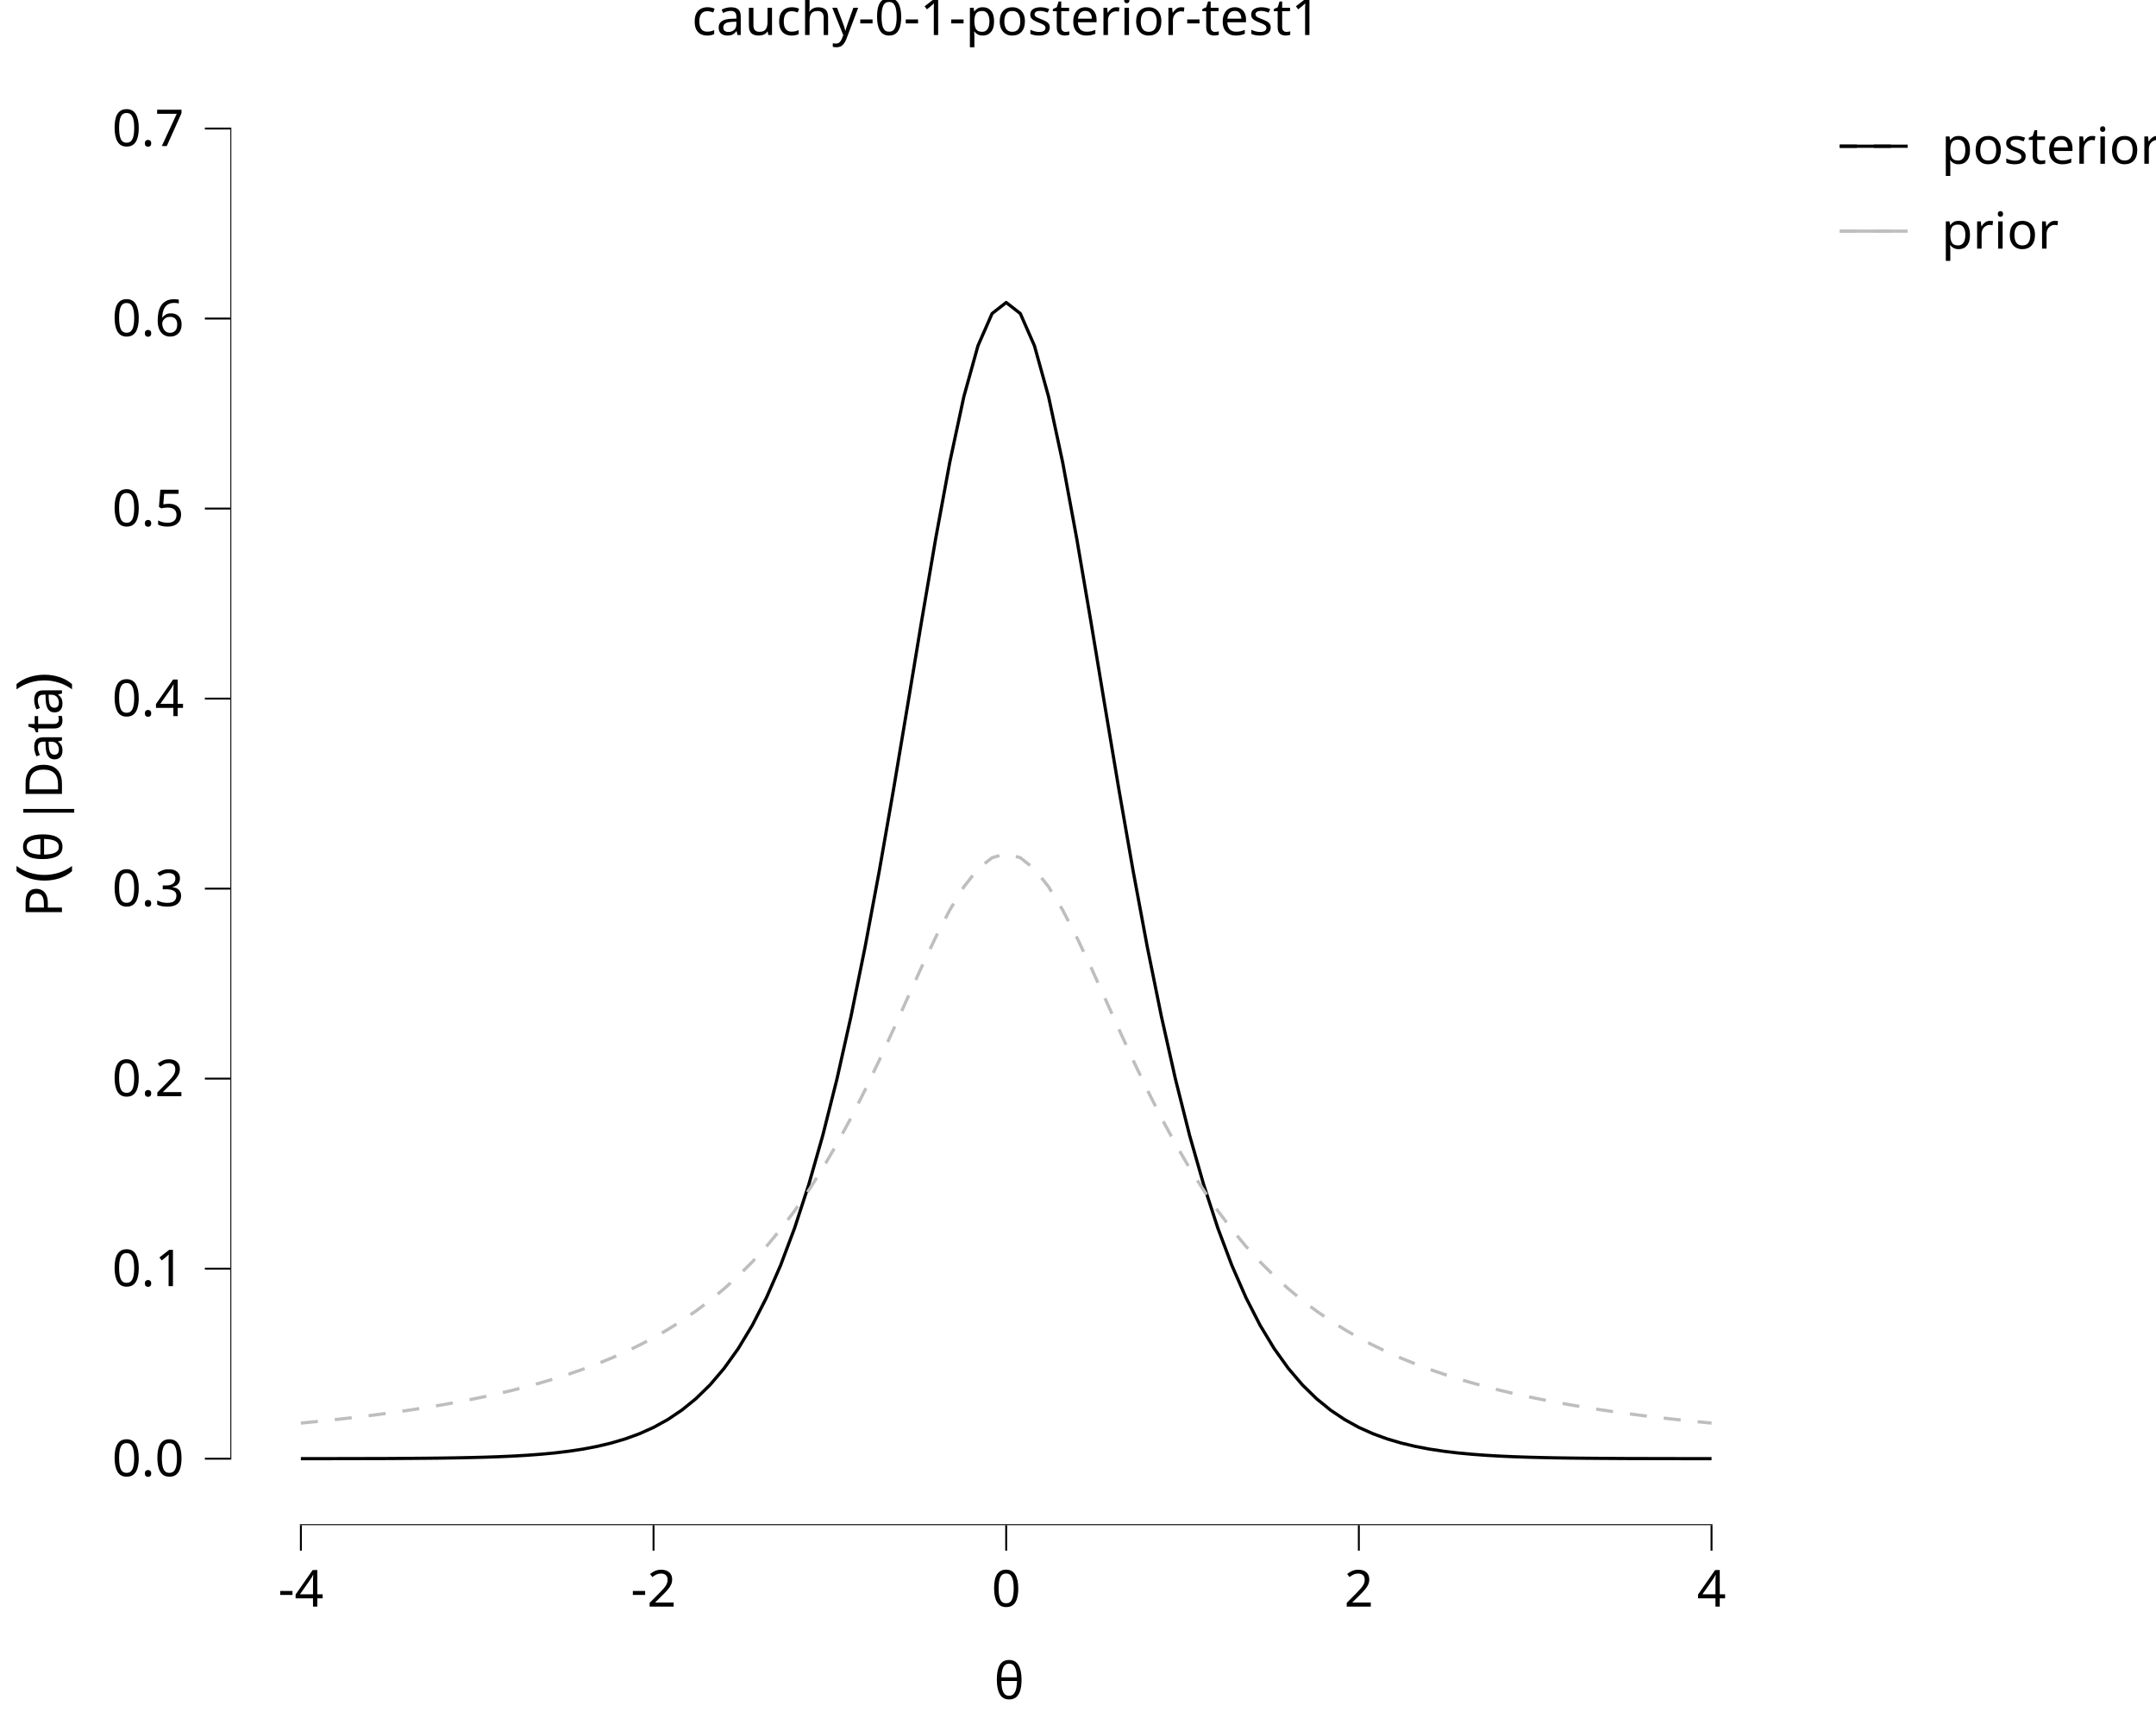
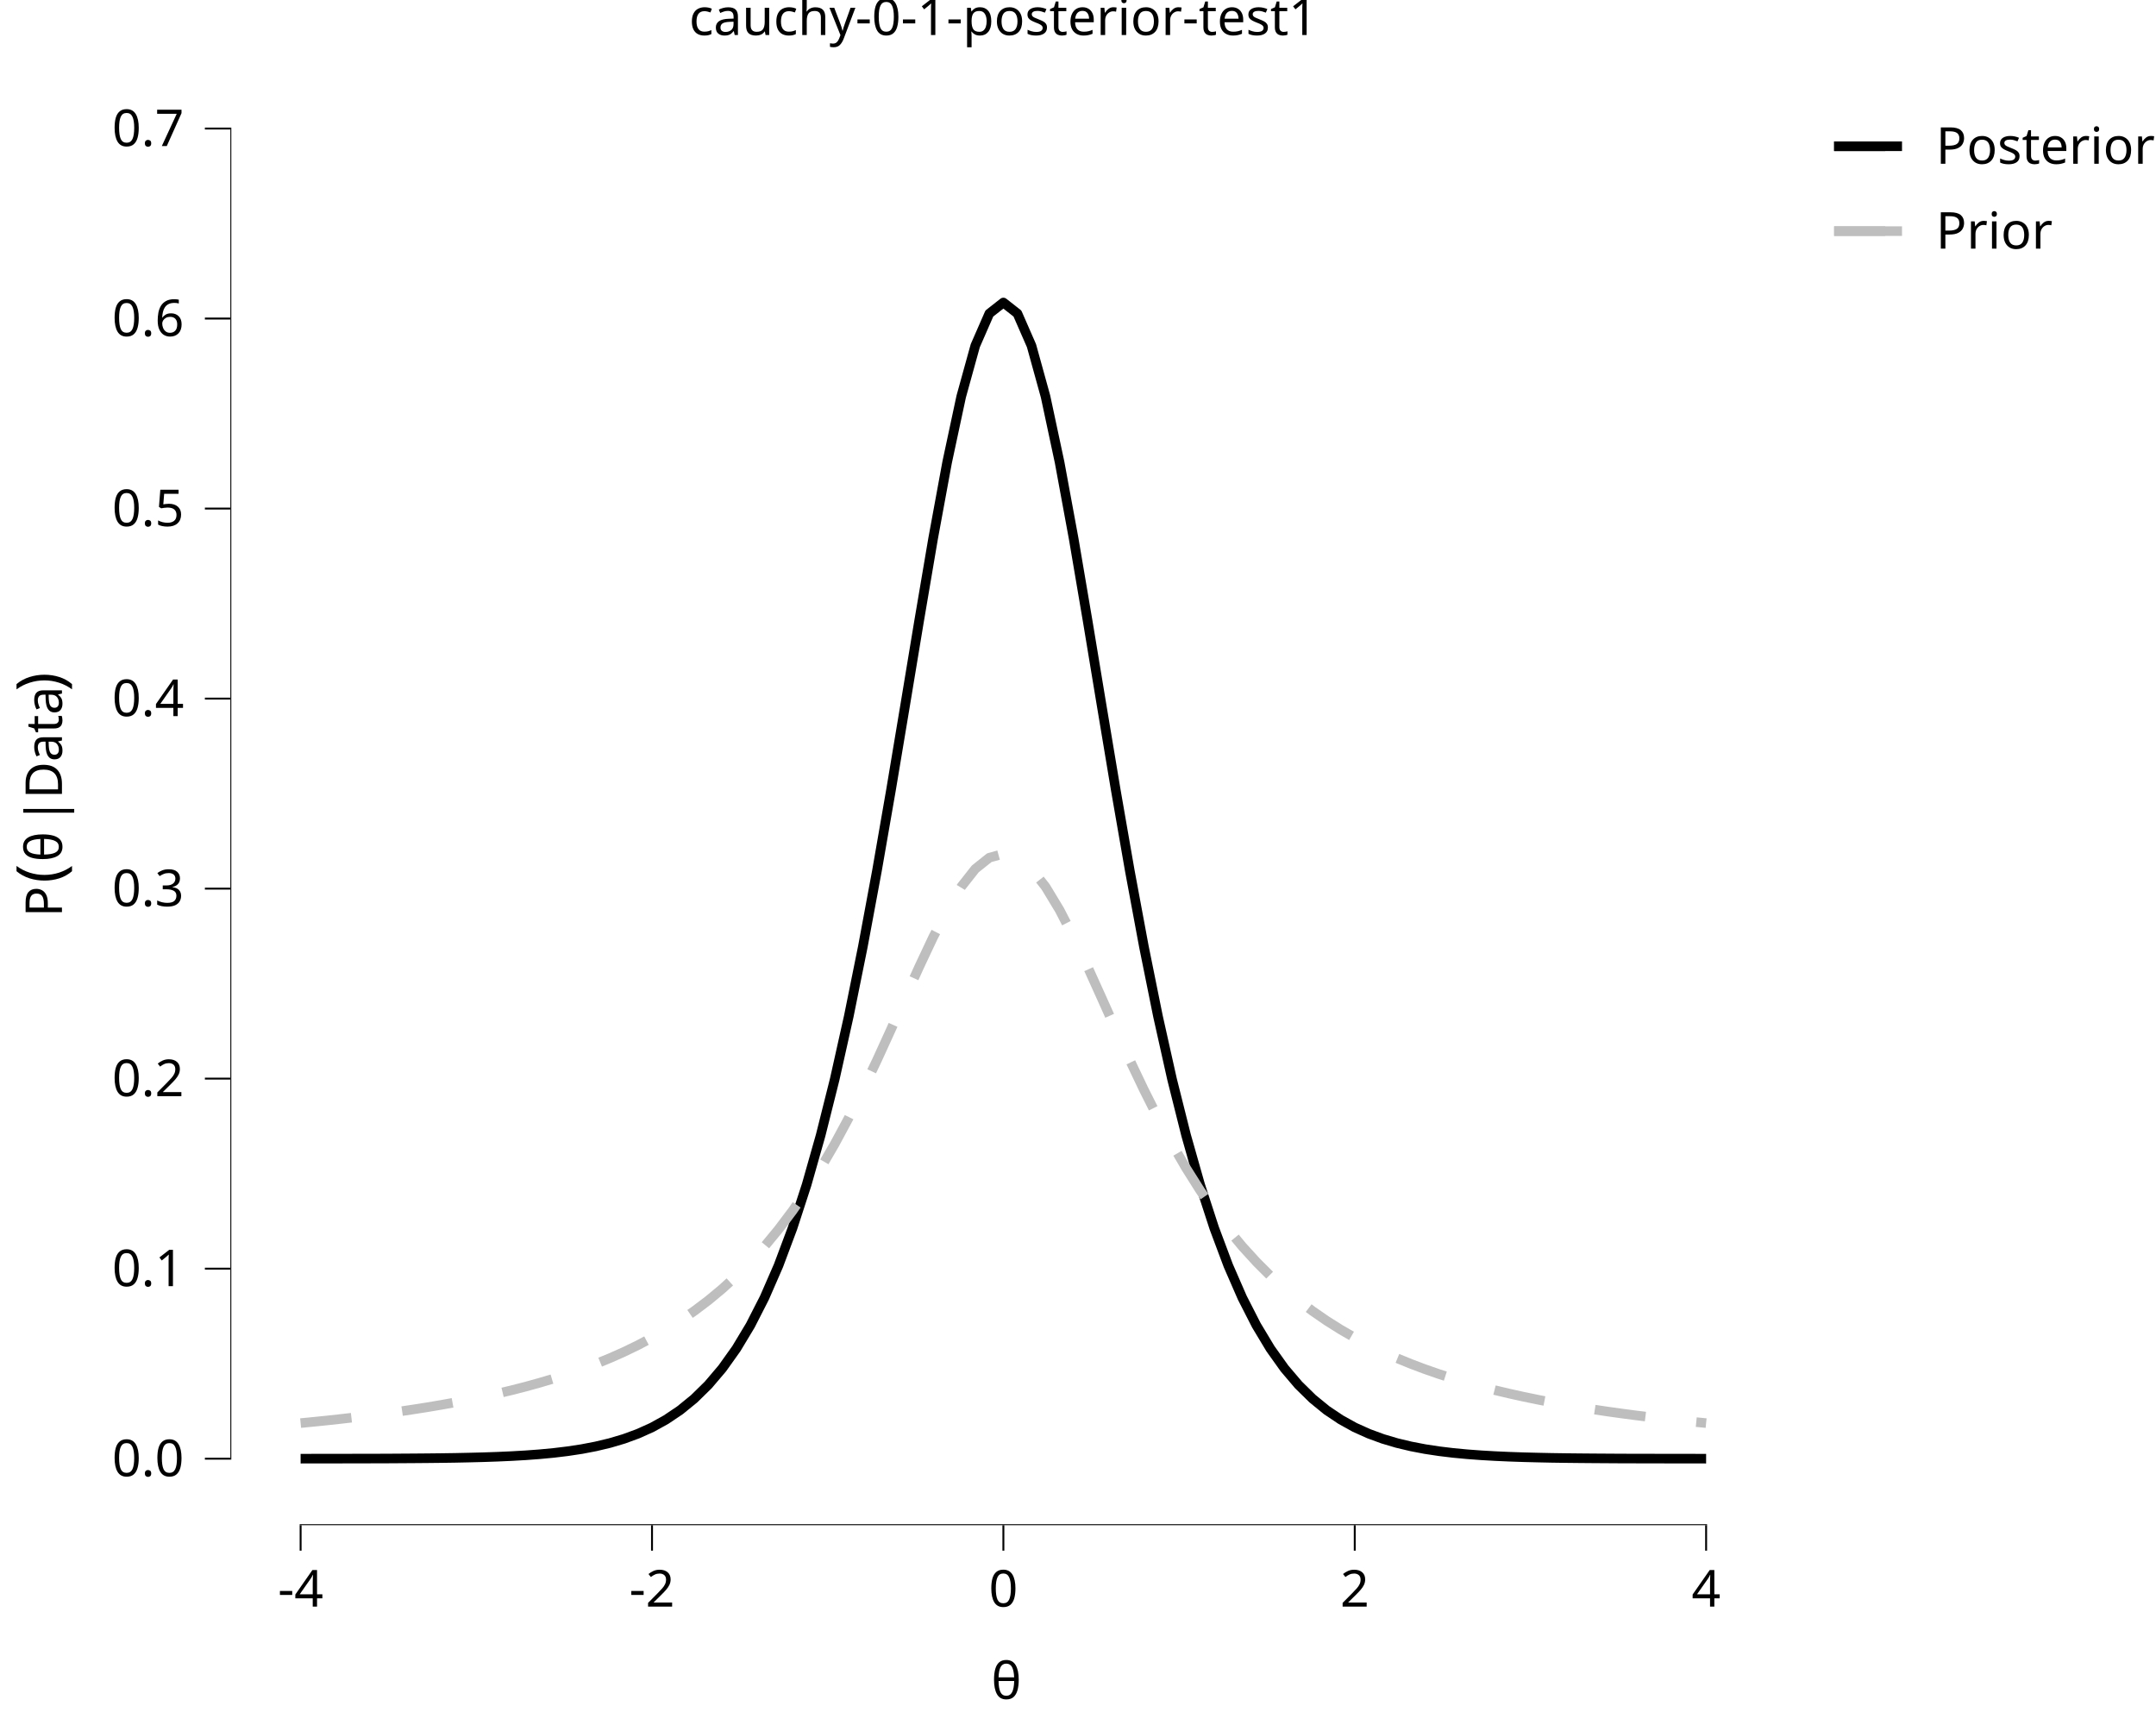
<svg xmlns="http://www.w3.org/2000/svg" class="svglite" data-engine-version="2.0" width="720.00pt" height="576.00pt" viewBox="0 0 720.00 576.00">
  <defs>
    <style type="text/css">
    .svglite line, .svglite polyline, .svglite polygon, .svglite path, .svglite rect, .svglite circle {
      fill: none;
      stroke: #000000;
      stroke-linecap: round;
      stroke-linejoin: round;
      stroke-miterlimit: 10.00;
    }
  </style>
  </defs>
  <rect width="100%" height="100%" style="stroke: none; fill: #FFFFFF;" />
  <defs>
    <clipPath id="cpMC4wMHw3MjAuMDB8MC4wMHw1NzYuMDA=">
      <rect x="0.00" y="0.00" width="720.00" height="576.00" />
    </clipPath>
  </defs>
  <g clip-path="url(#cpMC4wMHw3MjAuMDB8MC4wMHw1NzYuMDA=)">
    <rect x="0.00" y="0.00" width="720.00" height="576.00" style="stroke-width: 10.67; stroke: none;" />
  </g>
  <defs>
-     <clipPath id="cpNzYuOTN8NTk1LjEyfDIwLjcxfDUwOS4yOA==">
-       <rect x="76.93" y="20.71" width="518.19" height="488.57" />
+     <clipPath id="cpNzYuOTN8NTkzLjIzfDIwLjcxfDUwOS4yOA==">
+       <rect x="76.93" y="20.71" width="516.31" height="488.57" />
    </clipPath>
  </defs>
-   <g clip-path="url(#cpNzYuOTN8NTk1LjEyfDIwLjcxfDUwOS4yOA==)">
-     <rect x="76.93" y="20.71" width="518.19" height="488.57" style="stroke-width: 10.67; stroke: none;" />
-     <polyline points="100.48,487.07 105.19,487.06 109.90,487.06 114.61,487.05 119.32,487.04 124.03,487.03 128.75,487.02 133.46,486.99 138.17,486.96 142.88,486.92 147.59,486.87 152.30,486.80 157.01,486.70 161.72,486.58 166.43,486.42 171.14,486.21 175.85,485.94 180.56,485.59 185.28,485.15 189.99,484.58 194.70,483.87 199.41,482.97 204.12,481.85 208.83,480.46 213.54,478.74 218.25,476.63 222.96,474.03 227.67,470.88 232.38,467.05 237.10,462.45 241.81,456.92 246.52,450.34 251.23,442.54 255.94,433.34 260.65,422.58 265.36,410.06 270.07,395.61 274.78,379.08 279.49,360.35 284.20,339.35 288.91,316.14 293.63,290.87 298.34,263.91 303.05,235.83 307.76,207.45 312.47,179.85 317.18,154.35 321.89,132.40 326.60,115.44 331.31,104.69 336.02,101.01 340.73,104.69 345.45,115.44 350.16,132.40 354.87,154.35 359.58,179.85 364.29,207.45 369.00,235.83 373.71,263.91 378.42,290.87 383.13,316.14 387.84,339.35 392.55,360.35 397.26,379.08 401.98,395.61 406.69,410.06 411.40,422.58 416.11,433.34 420.82,442.54 425.53,450.34 430.24,456.92 434.95,462.45 439.66,467.05 444.37,470.88 449.08,474.03 453.79,476.63 458.51,478.74 463.22,480.46 467.93,481.85 472.64,482.97 477.35,483.87 482.06,484.58 486.77,485.15 491.48,485.59 496.19,485.94 500.90,486.21 505.61,486.42 510.33,486.58 515.04,486.70 519.75,486.80 524.46,486.87 529.17,486.92 533.88,486.96 538.59,486.99 543.30,487.02 548.01,487.03 552.72,487.04 557.43,487.05 562.14,487.06 566.86,487.06 571.57,487.07 " style="stroke-width: 1.07; stroke-linecap: butt;" />
-     <polyline points="100.48,475.19 105.19,474.73 109.90,474.25 114.61,473.73 119.32,473.19 124.03,472.61 128.75,471.99 133.46,471.34 138.17,470.64 142.88,469.90 147.59,469.11 152.30,468.26 157.01,467.35 161.72,466.38 166.43,465.34 171.14,464.23 175.85,463.03 180.56,461.73 185.28,460.34 189.99,458.83 194.70,457.20 199.41,455.43 204.12,453.51 208.83,451.43 213.54,449.16 218.25,446.68 222.96,443.98 227.67,441.02 232.38,437.78 237.10,434.24 241.81,430.34 246.52,426.06 251.23,421.36 255.94,416.20 260.65,410.52 265.36,404.30 270.07,397.48 274.78,390.05 279.49,381.97 284.20,373.25 288.91,363.92 293.63,354.06 298.34,343.79 303.05,333.32 307.76,322.92 312.47,312.96 317.18,303.86 321.89,296.10 326.60,290.14 331.31,286.39 336.02,285.10 340.73,286.39 345.45,290.14 350.16,296.10 354.87,303.86 359.58,312.96 364.29,322.92 369.00,333.32 373.71,343.79 378.42,354.06 383.13,363.92 387.84,373.25 392.55,381.97 397.26,390.05 401.98,397.48 406.69,404.30 411.40,410.52 416.11,416.20 420.82,421.36 425.53,426.06 430.24,430.34 434.95,434.24 439.66,437.78 444.37,441.02 449.08,443.98 453.79,446.68 458.51,449.16 463.22,451.43 467.93,453.51 472.64,455.43 477.35,457.20 482.06,458.83 486.77,460.34 491.48,461.73 496.19,463.03 500.90,464.23 505.61,465.34 510.33,466.38 515.04,467.35 519.75,468.26 524.46,469.11 529.17,469.90 533.88,470.64 538.59,471.34 543.30,471.99 548.01,472.61 552.72,473.19 557.43,473.73 562.14,474.25 566.86,474.73 571.57,475.19 " style="stroke-width: 1.07; stroke: #BEBEBE; stroke-dasharray: 5.69,5.69; stroke-linecap: butt;" />
-     <line x1="100.16" y1="509.28" x2="571.89" y2="509.28" style="stroke-width: 0.64; stroke-linecap: butt;" />
+   <g clip-path="url(#cpNzYuOTN8NTkzLjIzfDIwLjcxfDUwOS4yOA==)">
+     <rect x="76.93" y="20.71" width="516.31" height="488.57" style="stroke-width: 10.67; stroke: none;" />
+     <polyline points="100.39,487.07 105.09,487.06 109.78,487.06 114.48,487.05 119.17,487.04 123.86,487.03 128.56,487.02 133.25,486.99 137.94,486.96 142.64,486.92 147.33,486.87 152.03,486.80 156.72,486.70 161.41,486.58 166.11,486.42 170.80,486.21 175.49,485.94 180.19,485.59 184.88,485.15 189.57,484.58 194.27,483.87 198.96,482.97 203.66,481.85 208.35,480.46 213.04,478.74 217.74,476.63 222.43,474.03 227.12,470.88 231.82,467.05 236.51,462.45 241.21,456.92 245.90,450.34 250.59,442.54 255.29,433.34 259.98,422.58 264.67,410.06 269.37,395.61 274.06,379.08 278.76,360.35 283.45,339.35 288.14,316.14 292.84,290.87 297.53,263.91 302.22,235.83 306.92,207.45 311.61,179.85 316.30,154.35 321.00,132.40 325.69,115.44 330.39,104.69 335.08,101.01 339.77,104.69 344.47,115.44 349.16,132.40 353.85,154.35 358.55,179.85 363.24,207.45 367.94,235.83 372.63,263.91 377.32,290.87 382.02,316.14 386.71,339.35 391.40,360.35 396.10,379.08 400.79,395.61 405.49,410.06 410.18,422.58 414.87,433.34 419.57,442.54 424.26,450.34 428.95,456.92 433.65,462.45 438.34,467.05 443.03,470.88 447.73,474.03 452.42,476.63 457.12,478.74 461.81,480.46 466.50,481.85 471.20,482.97 475.89,483.87 480.58,484.58 485.28,485.15 489.97,485.59 494.67,485.94 499.36,486.21 504.05,486.42 508.75,486.58 513.44,486.70 518.13,486.80 522.83,486.87 527.52,486.92 532.22,486.96 536.91,486.99 541.60,487.02 546.30,487.03 550.99,487.04 555.68,487.05 560.38,487.06 565.07,487.06 569.76,487.07 " style="stroke-width: 3.20; stroke-linecap: butt;" />
+     <polyline points="100.39,475.19 105.09,474.73 109.78,474.25 114.48,473.73 119.17,473.19 123.86,472.61 128.56,471.99 133.25,471.34 137.94,470.64 142.64,469.90 147.33,469.11 152.03,468.26 156.72,467.35 161.41,466.38 166.11,465.34 170.80,464.23 175.49,463.03 180.19,461.73 184.88,460.34 189.57,458.83 194.27,457.20 198.96,455.43 203.66,453.51 208.35,451.43 213.04,449.16 217.74,446.68 222.43,443.98 227.12,441.02 231.82,437.78 236.51,434.24 241.21,430.34 245.90,426.06 250.59,421.36 255.29,416.20 259.98,410.52 264.67,404.30 269.37,397.48 274.06,390.05 278.76,381.97 283.45,373.25 288.14,363.92 292.84,354.06 297.53,343.79 302.22,333.32 306.92,322.92 311.61,312.96 316.30,303.86 321.00,296.10 325.69,290.14 330.39,286.39 335.08,285.10 339.77,286.39 344.47,290.14 349.16,296.10 353.85,303.86 358.55,312.96 363.24,322.92 367.94,333.32 372.63,343.79 377.32,354.06 382.02,363.92 386.71,373.25 391.40,381.97 396.10,390.05 400.79,397.48 405.49,404.30 410.18,410.52 414.87,416.20 419.57,421.36 424.26,426.06 428.95,430.34 433.65,434.24 438.34,437.78 443.03,441.02 447.73,443.98 452.42,446.68 457.12,449.16 461.81,451.43 466.50,453.51 471.20,455.43 475.89,457.20 480.58,458.83 485.28,460.34 489.97,461.73 494.67,463.03 499.36,464.23 504.05,465.34 508.75,466.38 513.44,467.35 518.13,468.26 522.83,469.11 527.52,469.90 532.22,470.64 536.91,471.34 541.60,471.99 546.30,472.61 550.99,473.19 555.68,473.73 560.38,474.25 565.07,474.73 569.76,475.19 " style="stroke-width: 3.20; stroke: #BEBEBE; stroke-dasharray: 17.07,17.07; stroke-linecap: butt;" />
+     <line x1="100.08" y1="509.28" x2="570.08" y2="509.28" style="stroke-width: 0.64; stroke-linecap: butt;" />
    <line x1="76.93" y1="487.39" x2="76.93" y2="42.60" style="stroke-width: 0.64; stroke-linecap: butt;" />
-     <rect x="76.93" y="20.71" width="518.19" height="488.57" style="stroke-width: 0.00; stroke: none;" />
+     <rect x="76.93" y="20.71" width="516.31" height="488.57" style="stroke-width: 0.00; stroke: none;" />
  </g>
  <g clip-path="url(#cpMC4wMHw3MjAuMDB8MC4wMHw1NzYuMDA=)">
    <polyline points="76.93,509.28 76.93,20.71 " style="stroke-width: 0.00; stroke: none; stroke-linecap: butt;" />
    <text x="61.45" y="492.92" text-anchor="end" style="font-size: 17.00px; font-family: sans;" textLength="23.63px" lengthAdjust="spacingAndGlyphs">0.0</text>
    <text x="61.45" y="429.47" text-anchor="end" style="font-size: 17.00px; font-family: sans;" textLength="23.63px" lengthAdjust="spacingAndGlyphs">0.1</text>
    <text x="61.45" y="366.02" text-anchor="end" style="font-size: 17.00px; font-family: sans;" textLength="23.63px" lengthAdjust="spacingAndGlyphs">0.2</text>
    <text x="61.45" y="302.57" text-anchor="end" style="font-size: 17.00px; font-family: sans;" textLength="23.63px" lengthAdjust="spacingAndGlyphs">0.3</text>
    <text x="61.45" y="239.12" text-anchor="end" style="font-size: 17.00px; font-family: sans;" textLength="23.63px" lengthAdjust="spacingAndGlyphs">0.4</text>
    <text x="61.45" y="175.67" text-anchor="end" style="font-size: 17.00px; font-family: sans;" textLength="23.63px" lengthAdjust="spacingAndGlyphs">0.5</text>
    <text x="61.45" y="112.22" text-anchor="end" style="font-size: 17.00px; font-family: sans;" textLength="23.63px" lengthAdjust="spacingAndGlyphs">0.6</text>
    <text x="61.45" y="48.77" text-anchor="end" style="font-size: 17.00px; font-family: sans;" textLength="23.63px" lengthAdjust="spacingAndGlyphs">0.7</text>
    <polyline points="68.42,487.07 76.93,487.07 " style="stroke-width: 0.64; stroke-linecap: butt;" />
    <polyline points="68.42,423.62 76.93,423.62 " style="stroke-width: 0.64; stroke-linecap: butt;" />
    <polyline points="68.42,360.17 76.93,360.17 " style="stroke-width: 0.64; stroke-linecap: butt;" />
    <polyline points="68.42,296.72 76.93,296.72 " style="stroke-width: 0.64; stroke-linecap: butt;" />
    <polyline points="68.42,233.27 76.93,233.27 " style="stroke-width: 0.64; stroke-linecap: butt;" />
    <polyline points="68.42,169.82 76.93,169.82 " style="stroke-width: 0.64; stroke-linecap: butt;" />
    <polyline points="68.42,106.37 76.93,106.37 " style="stroke-width: 0.64; stroke-linecap: butt;" />
    <polyline points="68.42,42.92 76.93,42.92 " style="stroke-width: 0.64; stroke-linecap: butt;" />
-     <polyline points="76.93,509.28 595.12,509.28 " style="stroke-width: 0.00; stroke: none; stroke-linecap: butt;" />
-     <polyline points="100.48,517.79 100.48,509.28 " style="stroke-width: 0.64; stroke-linecap: butt;" />
-     <polyline points="218.25,517.79 218.25,509.28 " style="stroke-width: 0.64; stroke-linecap: butt;" />
-     <polyline points="336.02,517.79 336.02,509.28 " style="stroke-width: 0.64; stroke-linecap: butt;" />
-     <polyline points="453.79,517.79 453.79,509.28 " style="stroke-width: 0.64; stroke-linecap: butt;" />
-     <polyline points="571.57,517.79 571.57,509.28 " style="stroke-width: 0.64; stroke-linecap: butt;" />
-     <text x="100.48" y="536.46" text-anchor="middle" style="font-size: 17.00px; font-family: sans;" textLength="15.12px" lengthAdjust="spacingAndGlyphs">-4</text>
-     <text x="218.25" y="536.46" text-anchor="middle" style="font-size: 17.00px; font-family: sans;" textLength="15.12px" lengthAdjust="spacingAndGlyphs">-2</text>
-     <text x="336.02" y="536.46" text-anchor="middle" style="font-size: 17.00px; font-family: sans;" textLength="9.46px" lengthAdjust="spacingAndGlyphs">0</text>
-     <text x="453.79" y="536.46" text-anchor="middle" style="font-size: 17.00px; font-family: sans;" textLength="9.46px" lengthAdjust="spacingAndGlyphs">2</text>
-     <text x="571.57" y="536.46" text-anchor="middle" style="font-size: 17.00px; font-family: sans;" textLength="9.46px" lengthAdjust="spacingAndGlyphs">4</text>
-     <text x="331.96" y="567.29" style="font-size: 17.00px; font-family: sans;" textLength="8.13px" lengthAdjust="spacingAndGlyphs">θ</text>
+     <polyline points="76.93,509.28 593.23,509.28 " style="stroke-width: 0.00; stroke: none; stroke-linecap: butt;" />
+     <polyline points="100.39,517.79 100.39,509.28 " style="stroke-width: 0.64; stroke-linecap: butt;" />
+     <polyline points="217.74,517.79 217.74,509.28 " style="stroke-width: 0.64; stroke-linecap: butt;" />
+     <polyline points="335.08,517.79 335.08,509.28 " style="stroke-width: 0.64; stroke-linecap: butt;" />
+     <polyline points="452.42,517.79 452.42,509.28 " style="stroke-width: 0.64; stroke-linecap: butt;" />
+     <polyline points="569.76,517.79 569.76,509.28 " style="stroke-width: 0.64; stroke-linecap: butt;" />
+     <text x="100.39" y="536.46" text-anchor="middle" style="font-size: 17.00px; font-family: sans;" textLength="15.12px" lengthAdjust="spacingAndGlyphs">-4</text>
+     <text x="217.74" y="536.46" text-anchor="middle" style="font-size: 17.00px; font-family: sans;" textLength="15.12px" lengthAdjust="spacingAndGlyphs">-2</text>
+     <text x="335.08" y="536.46" text-anchor="middle" style="font-size: 17.00px; font-family: sans;" textLength="9.46px" lengthAdjust="spacingAndGlyphs">0</text>
+     <text x="452.42" y="536.46" text-anchor="middle" style="font-size: 17.00px; font-family: sans;" textLength="9.46px" lengthAdjust="spacingAndGlyphs">2</text>
+     <text x="569.76" y="536.46" text-anchor="middle" style="font-size: 17.00px; font-family: sans;" textLength="9.46px" lengthAdjust="spacingAndGlyphs">4</text>
+     <text x="331.02" y="567.29" style="font-size: 17.00px; font-family: sans;" textLength="8.13px" lengthAdjust="spacingAndGlyphs">θ</text>
    <text transform="translate(20.69,306.22) rotate(-90)" style="font-size: 17.00px; font-family: sans;" textLength="11.34px" lengthAdjust="spacingAndGlyphs">P</text>
    <text transform="translate(20.69,294.88) rotate(-90)" style="font-size: 21.25px; font-family: sans;" textLength="7.08px" lengthAdjust="spacingAndGlyphs">(</text>
    <text transform="translate(20.69,287.80) rotate(-90)" style="font-size: 17.00px; font-family: sans;" textLength="8.13px" lengthAdjust="spacingAndGlyphs">θ</text>
    <text transform="translate(20.69,279.67) rotate(-90)" style="font-size: 17.00px; font-family: sans;" textLength="4.25px" lengthAdjust="spacingAndGlyphs"> </text>
    <text transform="translate(20.69,275.42) rotate(-90)" style="font-size: 17.00px; font-family: sans;" textLength="4.42px" lengthAdjust="spacingAndGlyphs">|</text>
    <text transform="translate(20.69,271.00) rotate(-90)" style="font-size: 17.00px; font-family: sans;" textLength="4.25px" lengthAdjust="spacingAndGlyphs"> </text>
    <text transform="translate(20.69,266.75) rotate(-90)" style="font-size: 17.00px; font-family: sans;" textLength="35.91px" lengthAdjust="spacingAndGlyphs">Data</text>
    <text transform="translate(20.69,230.83) rotate(-90)" style="font-size: 21.25px; font-family: sans;" textLength="7.06px" lengthAdjust="spacingAndGlyphs">)</text>
-     <rect x="606.08" y="20.71" width="113.92" height="76.12" style="stroke-width: 0.75; stroke: none;" />
-     <rect x="606.08" y="20.71" width="113.92" height="76.12" style="stroke-width: 10.67; stroke: none;" />
-     <rect x="611.56" y="34.66" width="28.35" height="28.35" style="stroke-width: 10.67; stroke: none;" />
-     <line x1="614.39" y1="48.83" x2="637.07" y2="48.83" style="stroke-width: 1.07; stroke-linecap: butt;" />
-     <line x1="614.39" y1="48.83" x2="637.07" y2="48.83" style="stroke-width: 1.07; stroke-dasharray: 5.69,5.69; stroke-linecap: butt;" />
-     <rect x="611.56" y="63.00" width="28.35" height="28.35" style="stroke-width: 10.67; stroke: none;" />
-     <line x1="614.39" y1="77.18" x2="637.07" y2="77.18" style="stroke-width: 1.07; stroke: #BEBEBE; stroke-linecap: butt;" />
-     <line x1="614.39" y1="77.18" x2="637.07" y2="77.18" style="stroke-width: 1.07; stroke: #BEBEBE; stroke-dasharray: 5.69,5.69; stroke-linecap: butt;" />
-     <text x="648.37" y="54.68" style="font-size: 17.00px; font-family: sans;" textLength="66.15px" lengthAdjust="spacingAndGlyphs">posterior</text>
-     <text x="648.37" y="83.03" style="font-size: 17.00px; font-family: sans;" textLength="34.01px" lengthAdjust="spacingAndGlyphs">prior</text>
-     <text x="336.02" y="11.70" text-anchor="middle" style="font-size: 17.00px; font-family: sans;" textLength="198.45px" lengthAdjust="spacingAndGlyphs">cauchy-0-1-posterior-test1</text>
+     <rect x="604.19" y="20.71" width="115.81" height="76.12" style="stroke-width: 0.75; stroke: none;" />
+     <rect x="604.19" y="20.71" width="115.81" height="76.12" style="stroke-width: 10.67; stroke: none;" />
+     <rect x="609.67" y="34.66" width="28.35" height="28.35" style="stroke-width: 10.67; stroke: none;" />
+     <line x1="612.51" y1="48.83" x2="635.18" y2="48.83" style="stroke-width: 3.20; stroke-linecap: butt;" />
+     <line x1="612.51" y1="48.83" x2="635.18" y2="48.83" style="stroke-width: 3.20; stroke-dasharray: 17.07,17.07; stroke-linecap: butt;" />
+     <rect x="609.67" y="63.00" width="28.35" height="28.35" style="stroke-width: 10.67; stroke: none;" />
+     <line x1="612.51" y1="77.18" x2="635.18" y2="77.18" style="stroke-width: 3.20; stroke: #BEBEBE; stroke-linecap: butt;" />
+     <line x1="612.51" y1="77.18" x2="635.18" y2="77.18" style="stroke-width: 3.20; stroke: #BEBEBE; stroke-dasharray: 17.07,17.07; stroke-linecap: butt;" />
+     <text x="646.49" y="54.68" style="font-size: 17.00px; font-family: sans;" textLength="68.03px" lengthAdjust="spacingAndGlyphs">Posterior</text>
+     <text x="646.49" y="83.03" style="font-size: 17.00px; font-family: sans;" textLength="35.89px" lengthAdjust="spacingAndGlyphs">Prior</text>
+     <text x="335.08" y="11.70" text-anchor="middle" style="font-size: 17.00px; font-family: sans;" textLength="198.45px" lengthAdjust="spacingAndGlyphs">cauchy-0-1-posterior-test1</text>
  </g>
</svg>
